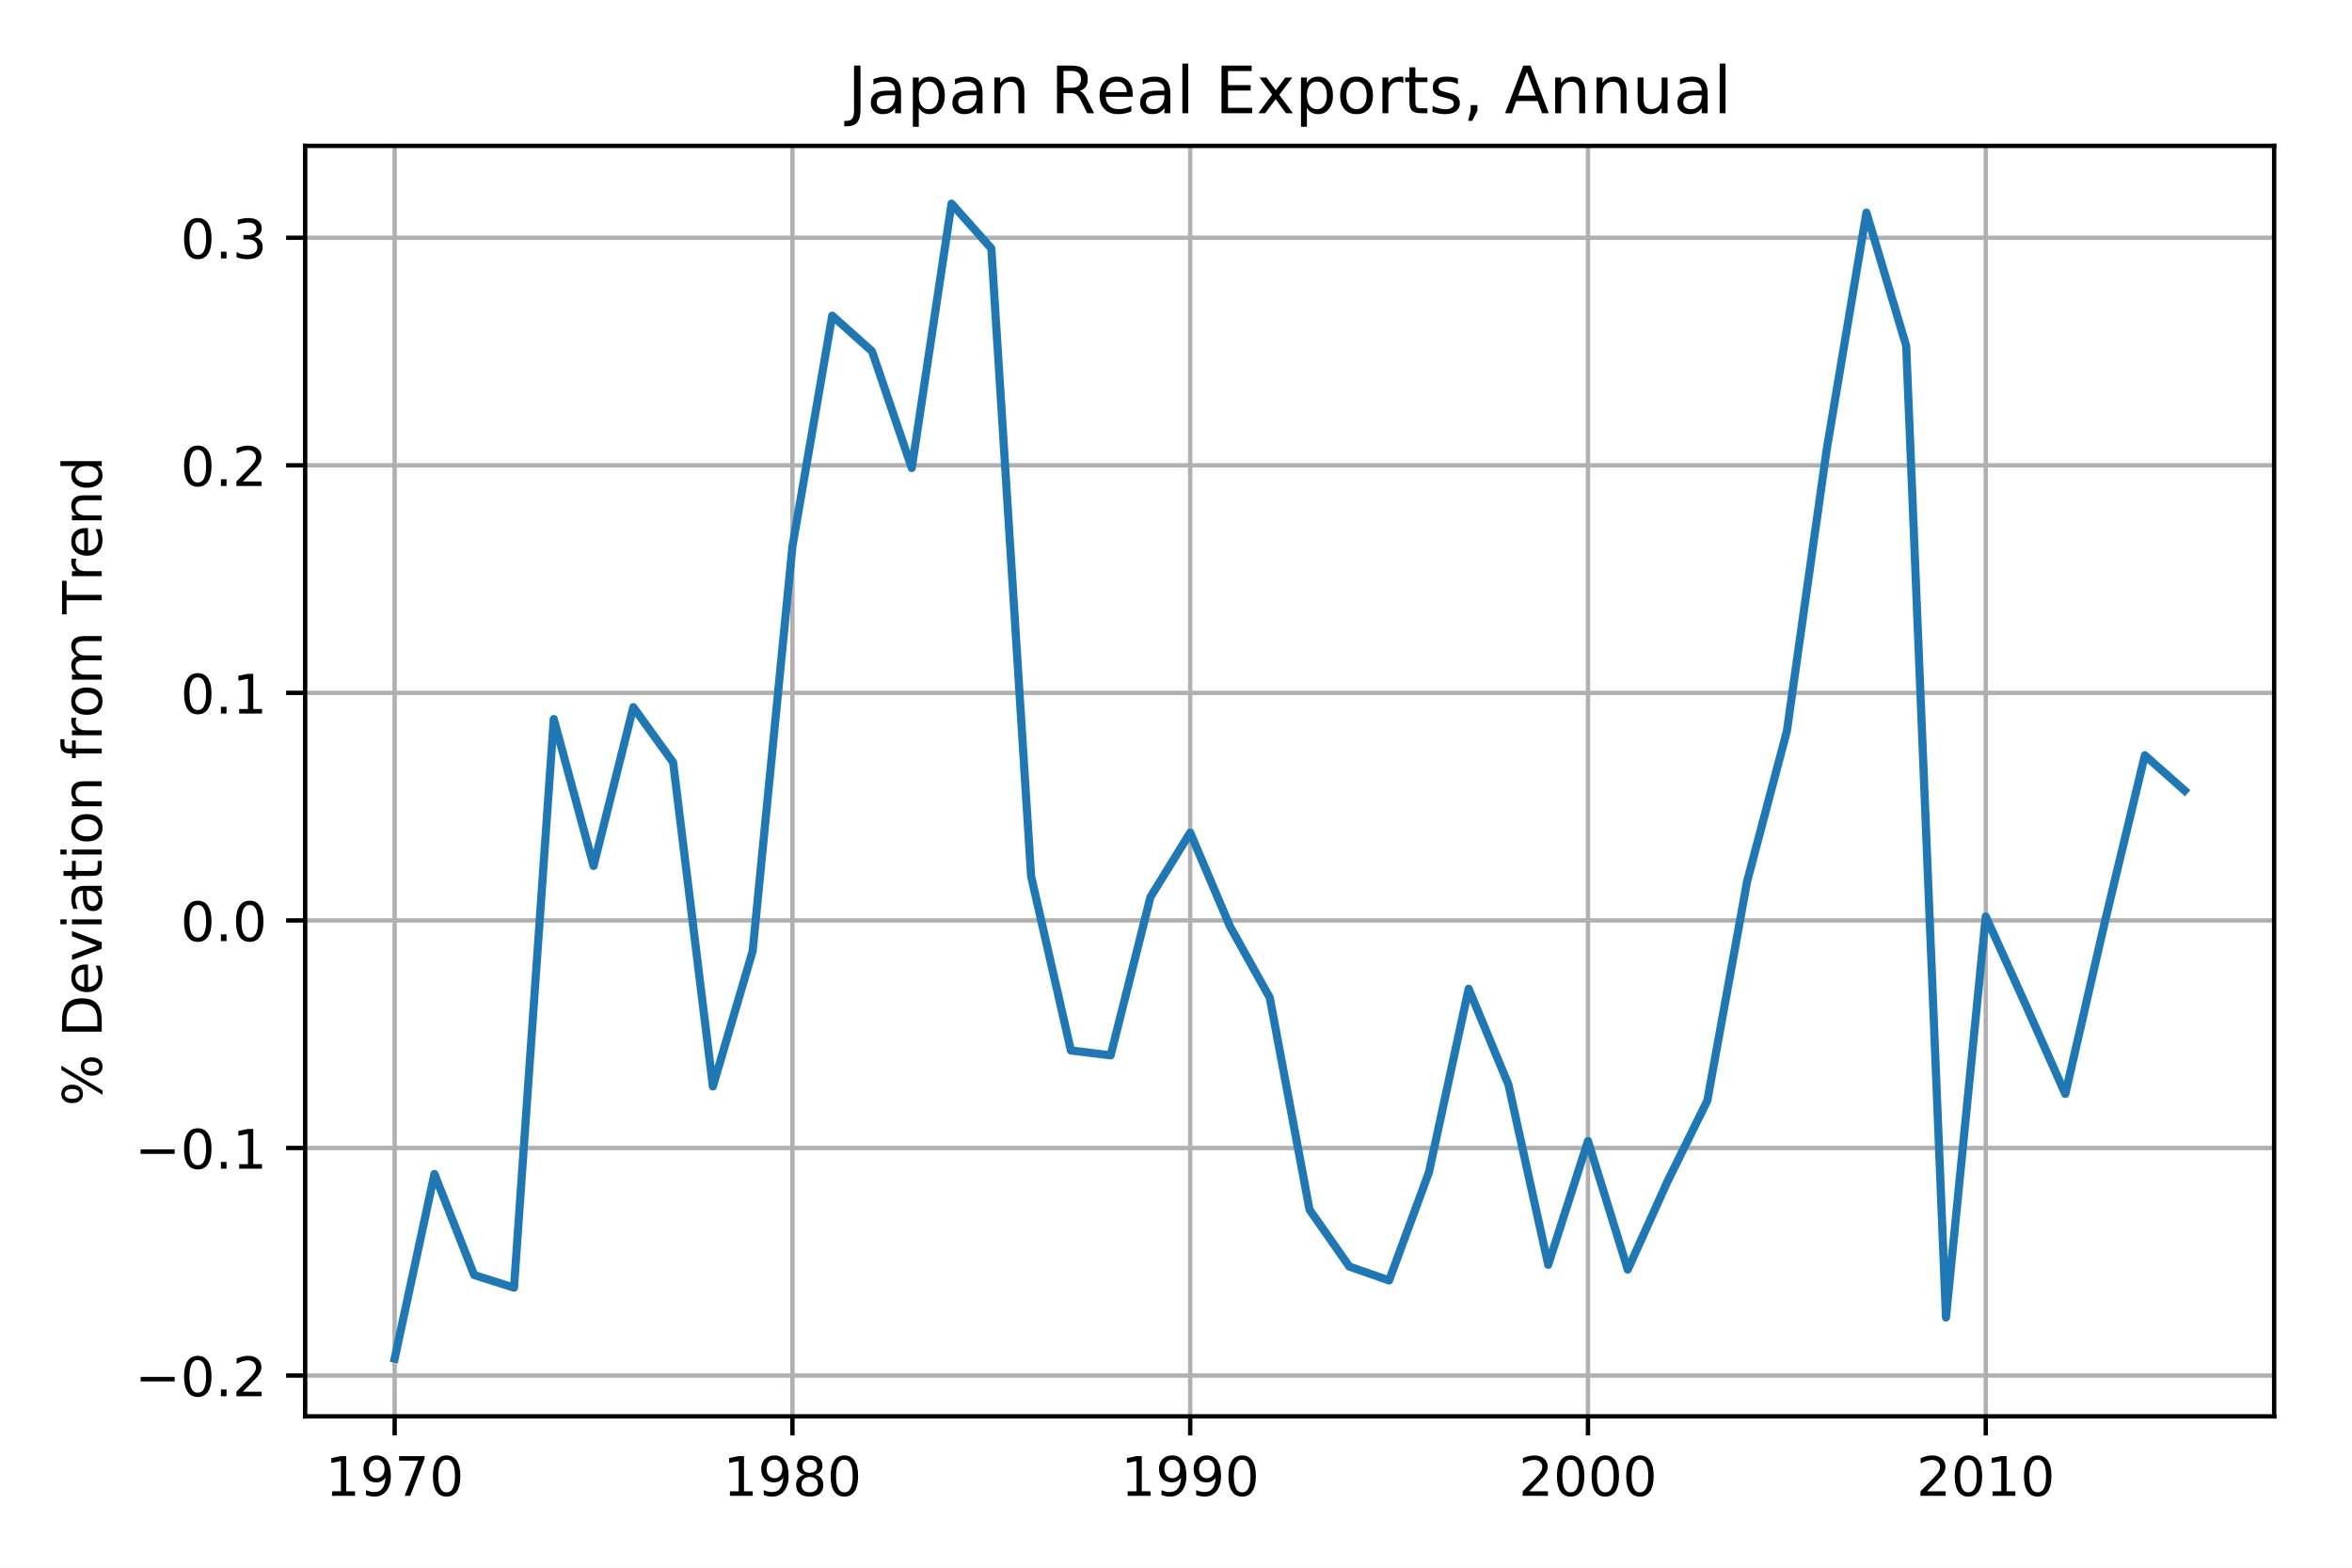
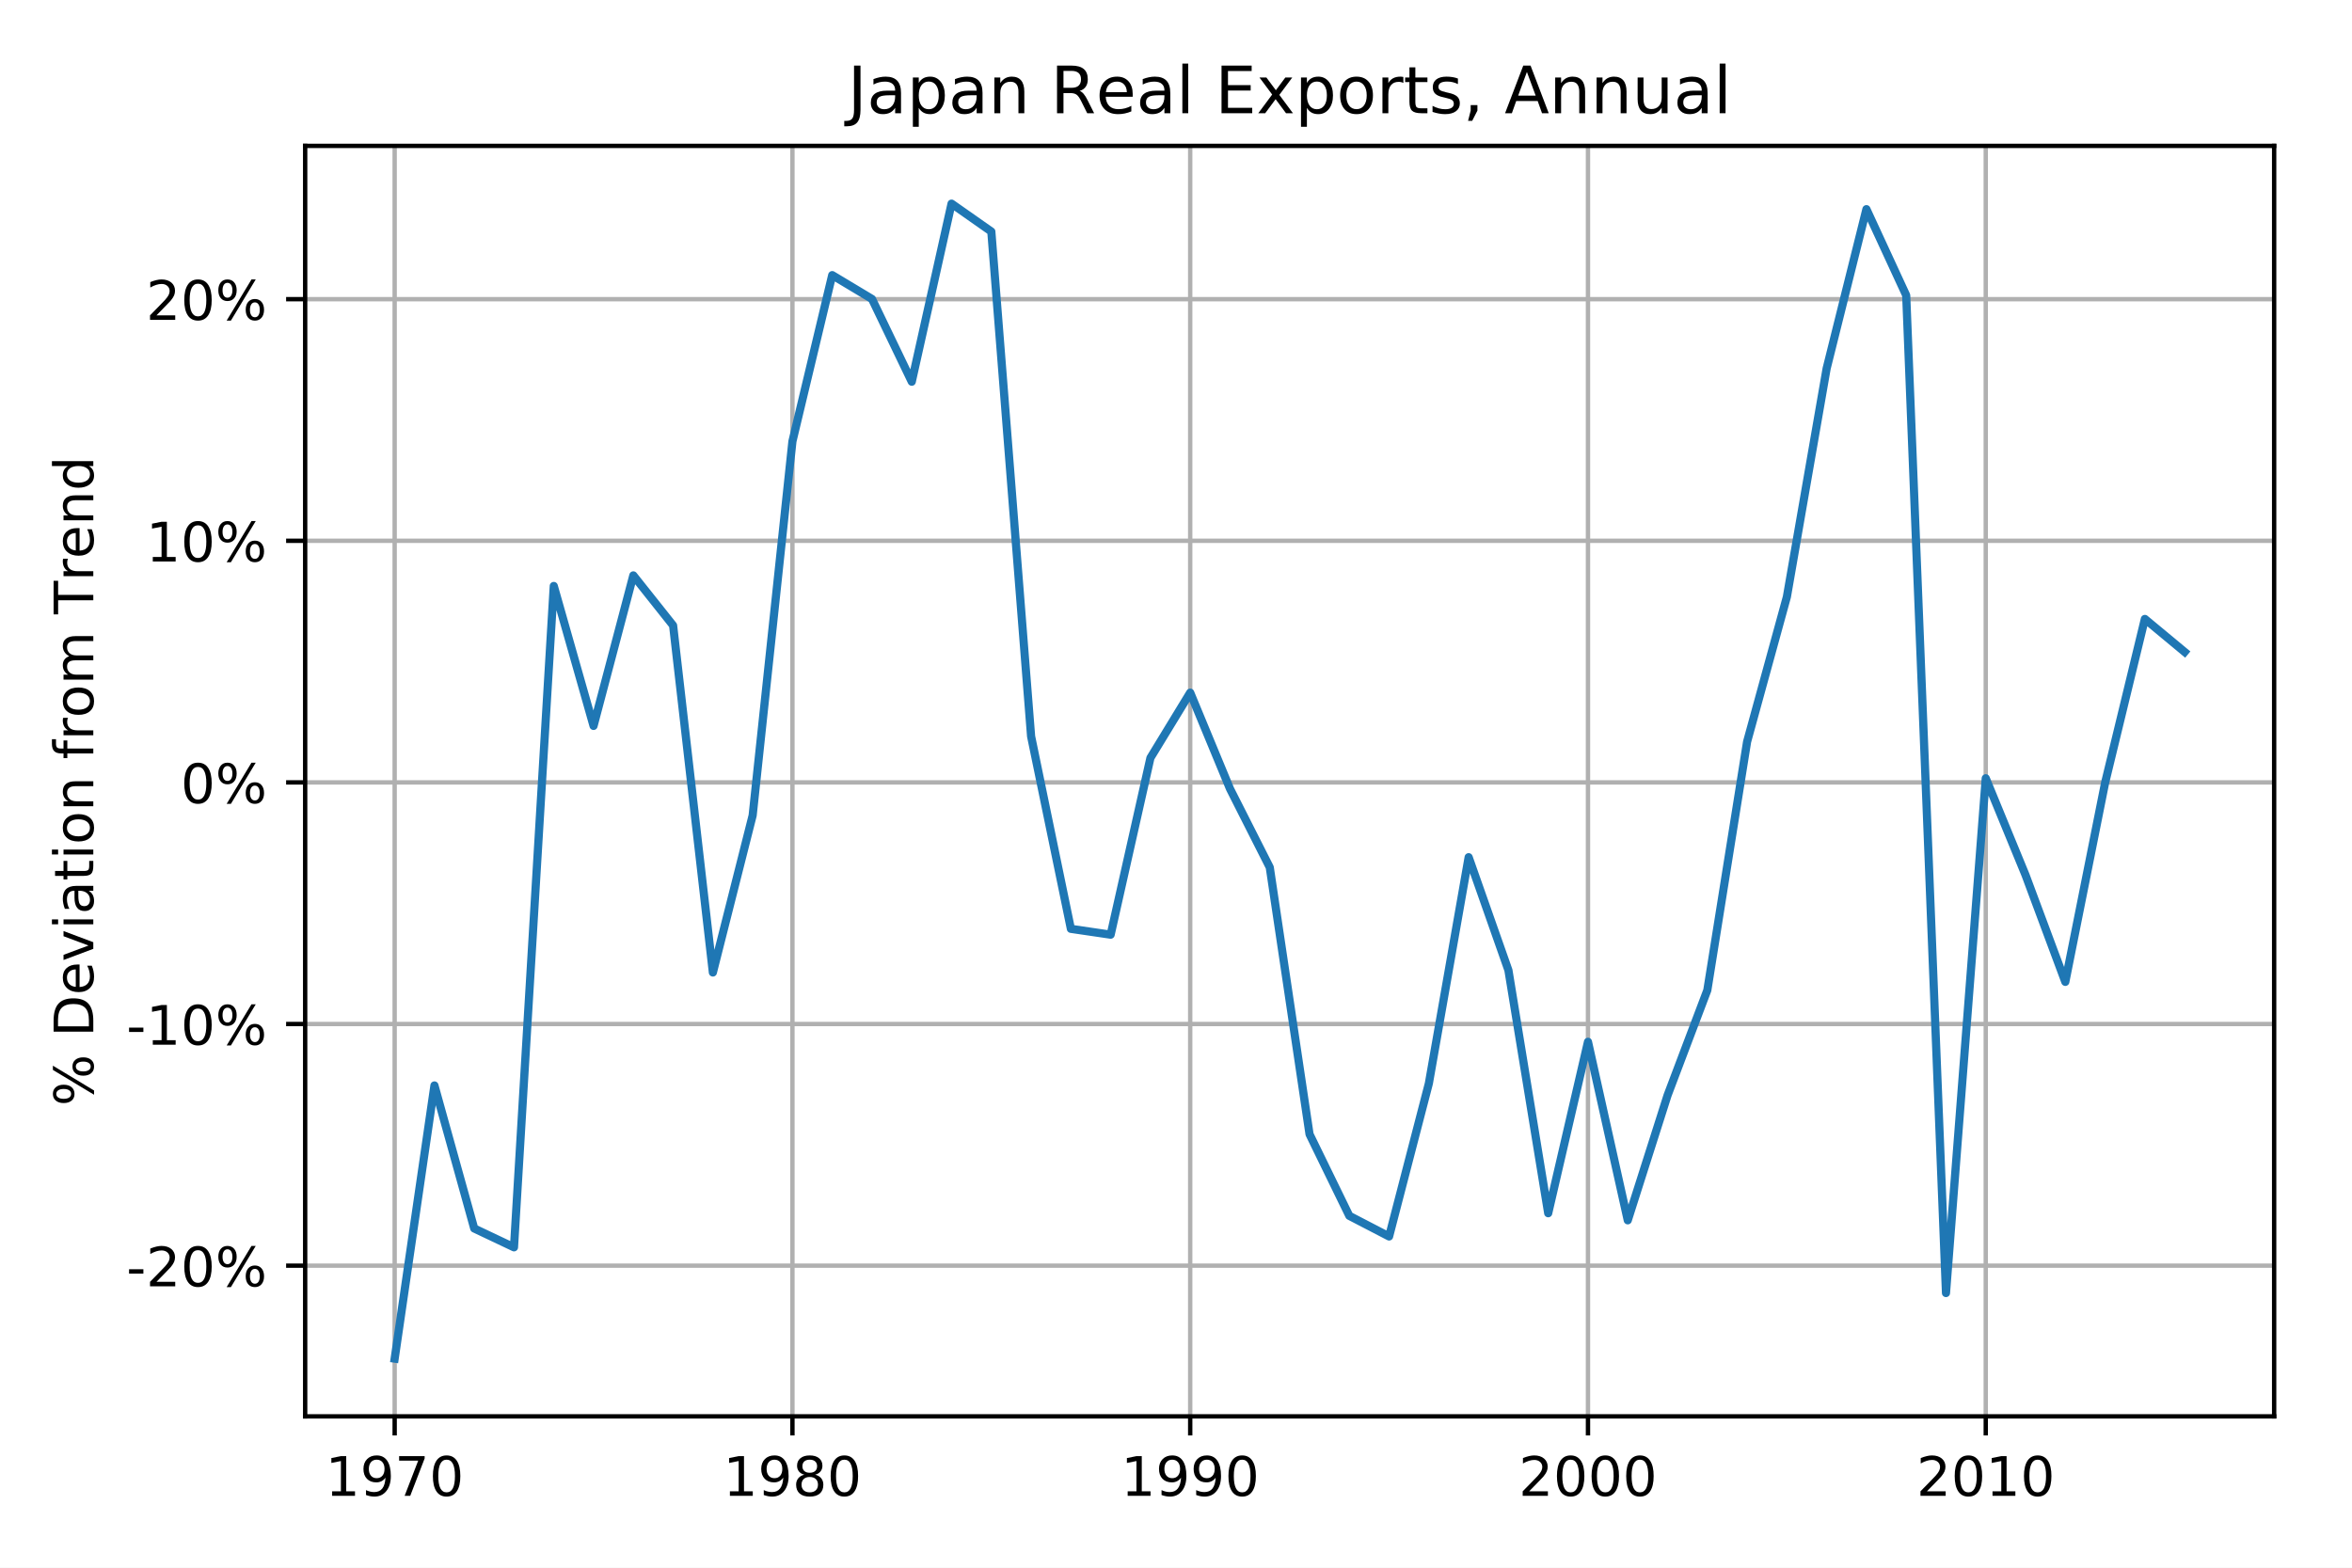
<svg xmlns="http://www.w3.org/2000/svg" xmlns:xlink="http://www.w3.org/1999/xlink" height="288pt" version="1.1" viewBox="0 0 432 288" width="432pt">
  <defs>
    <style type="text/css">
*{stroke-linecap:butt;stroke-linejoin:round;}
  </style>
  </defs>
  <g id="figure_1">
    <g id="patch_1">
      <path d="M 0 288  L 432 288  L 432 0  L 0 0  z " style="fill:#ffffff;" />
    </g>
    <g id="axes_1">
      <g id="patch_2">
        <path d="M 56.05 260.2  L 417.7 260.2  L 417.7 26.8  L 56.05 26.8  z " style="fill:#ffffff;" />
      </g>
      <g id="matplotlib.axis_1">
        <g id="xtick_1">
          <g id="line2d_1">
-             <path clip-path="url(#p87fc036f74)" d="M 72.489 260.2  L 72.489 26.8  " style="fill:none;stroke:#b0b0b0;stroke-linecap:square;stroke-width:0.8;" />
+             <path clip-path="url(#p3aabe05e1e)" d="M 72.489 260.2  L 72.489 26.8  " style="fill:none;stroke:#b0b0b0;stroke-linecap:square;stroke-width:0.8;" />
          </g>
          <g id="line2d_2">
            <defs>
-               <path d="M 0 0  L 0 3.5  " id="mf7b8af98ed" style="stroke:#000000;stroke-width:0.8;" />
-             </defs>
-             <g>
-               <use style="stroke:#000000;stroke-width:0.8;" x="72.489" xlink:href="#mf7b8af98ed" y="260.2" />
+               <path d="M 0 0  L 0 3.5  " id="mcf88926e0c" style="stroke:#000000;stroke-width:0.8;" />
+             </defs>
+             <g>
+               <use style="stroke:#000000;stroke-width:0.8;" x="72.489" xlink:href="#mcf88926e0c" y="260.2" />
            </g>
          </g>
          <g id="text_1">
            <defs>
              <path d="M 12.406 8.297  L 28.516 8.297  L 28.516 63.922  L 10.984 60.406  L 10.984 69.391  L 28.422 72.906  L 38.281 72.906  L 38.281 8.297  L 54.391 8.297  L 54.391 0  L 12.406 0  z " id="DejaVuSans-31" />
              <path d="M 10.984 1.516  L 10.984 10.5  Q 14.703 8.734 18.5 7.812  Q 22.312 6.891 25.984 6.891  Q 35.75 6.891 40.891 13.453  Q 46.047 20.016 46.781 33.406  Q 43.953 29.203 39.594 26.953  Q 35.25 24.703 29.984 24.703  Q 19.047 24.703 12.672 31.312  Q 6.297 37.938 6.297 49.422  Q 6.297 60.641 12.938 67.422  Q 19.578 74.219 30.609 74.219  Q 43.266 74.219 49.922 64.516  Q 56.594 54.828 56.594 36.375  Q 56.594 19.141 48.406 8.859  Q 40.234 -1.422 26.422 -1.422  Q 22.703 -1.422 18.891 -0.688  Q 15.094 0.047 10.984 1.516  z M 30.609 32.422  Q 37.25 32.422 41.125 36.953  Q 45.016 41.5 45.016 49.422  Q 45.016 57.281 41.125 61.844  Q 37.25 66.406 30.609 66.406  Q 23.969 66.406 20.094 61.844  Q 16.219 57.281 16.219 49.422  Q 16.219 41.5 20.094 36.953  Q 23.969 32.422 30.609 32.422  z " id="DejaVuSans-39" />
              <path d="M 8.203 72.906  L 55.078 72.906  L 55.078 68.703  L 28.609 0  L 18.312 0  L 43.219 64.594  L 8.203 64.594  z " id="DejaVuSans-37" />
              <path d="M 31.781 66.406  Q 24.172 66.406 20.328 58.906  Q 16.5 51.422 16.5 36.375  Q 16.5 21.391 20.328 13.891  Q 24.172 6.391 31.781 6.391  Q 39.453 6.391 43.281 13.891  Q 47.125 21.391 47.125 36.375  Q 47.125 51.422 43.281 58.906  Q 39.453 66.406 31.781 66.406  z M 31.781 74.219  Q 44.047 74.219 50.516 64.516  Q 56.984 54.828 56.984 36.375  Q 56.984 17.969 50.516 8.266  Q 44.047 -1.422 31.781 -1.422  Q 19.531 -1.422 13.062 8.266  Q 6.594 17.969 6.594 36.375  Q 6.594 54.828 13.062 64.516  Q 19.531 74.219 31.781 74.219  z " id="DejaVuSans-30" />
            </defs>
            <g transform="translate(59.76364 274.7984)scale(0.1 -0.1)">
              <use xlink:href="#DejaVuSans-31" />
              <use x="63.623" xlink:href="#DejaVuSans-39" />
              <use x="127.246" xlink:href="#DejaVuSans-37" />
              <use x="190.869" xlink:href="#DejaVuSans-30" />
            </g>
          </g>
        </g>
        <g id="xtick_2">
          <g id="line2d_3">
-             <path clip-path="url(#p87fc036f74)" d="M 145.549 260.2  L 145.549 26.8  " style="fill:none;stroke:#b0b0b0;stroke-linecap:square;stroke-width:0.8;" />
+             <path clip-path="url(#p3aabe05e1e)" d="M 145.549 260.2  L 145.549 26.8  " style="fill:none;stroke:#b0b0b0;stroke-linecap:square;stroke-width:0.8;" />
          </g>
          <g id="line2d_4">
            <g>
-               <use style="stroke:#000000;stroke-width:0.8;" x="145.549" xlink:href="#mf7b8af98ed" y="260.2" />
+               <use style="stroke:#000000;stroke-width:0.8;" x="145.549" xlink:href="#mcf88926e0c" y="260.2" />
            </g>
          </g>
          <g id="text_2">
            <defs>
              <path d="M 31.781 34.625  Q 24.75 34.625 20.719 30.859  Q 16.703 27.094 16.703 20.516  Q 16.703 13.922 20.719 10.156  Q 24.75 6.391 31.781 6.391  Q 38.812 6.391 42.859 10.172  Q 46.922 13.969 46.922 20.516  Q 46.922 27.094 42.891 30.859  Q 38.875 34.625 31.781 34.625  z M 21.922 38.812  Q 15.578 40.375 12.031 44.719  Q 8.5 49.078 8.5 55.328  Q 8.5 64.062 14.719 69.141  Q 20.953 74.219 31.781 74.219  Q 42.672 74.219 48.875 69.141  Q 55.078 64.062 55.078 55.328  Q 55.078 49.078 51.531 44.719  Q 48 40.375 41.703 38.812  Q 48.828 37.156 52.797 32.312  Q 56.781 27.484 56.781 20.516  Q 56.781 9.906 50.312 4.234  Q 43.844 -1.422 31.781 -1.422  Q 19.734 -1.422 13.25 4.234  Q 6.781 9.906 6.781 20.516  Q 6.781 27.484 10.781 32.312  Q 14.797 37.156 21.922 38.812  z M 18.312 54.391  Q 18.312 48.734 21.844 45.562  Q 25.391 42.391 31.781 42.391  Q 38.141 42.391 41.719 45.562  Q 45.312 48.734 45.312 54.391  Q 45.312 60.062 41.719 63.234  Q 38.141 66.406 31.781 66.406  Q 25.391 66.406 21.844 63.234  Q 18.312 60.062 18.312 54.391  z " id="DejaVuSans-38" />
            </defs>
            <g transform="translate(132.8242 274.7984)scale(0.1 -0.1)">
              <use xlink:href="#DejaVuSans-31" />
              <use x="63.623" xlink:href="#DejaVuSans-39" />
              <use x="127.246" xlink:href="#DejaVuSans-38" />
              <use x="190.869" xlink:href="#DejaVuSans-30" />
            </g>
          </g>
        </g>
        <g id="xtick_3">
          <g id="line2d_5">
-             <path clip-path="url(#p87fc036f74)" d="M 218.61 260.2  L 218.61 26.8  " style="fill:none;stroke:#b0b0b0;stroke-linecap:square;stroke-width:0.8;" />
+             <path clip-path="url(#p3aabe05e1e)" d="M 218.61 260.2  L 218.61 26.8  " style="fill:none;stroke:#b0b0b0;stroke-linecap:square;stroke-width:0.8;" />
          </g>
          <g id="line2d_6">
            <g>
-               <use style="stroke:#000000;stroke-width:0.8;" x="218.61" xlink:href="#mf7b8af98ed" y="260.2" />
+               <use style="stroke:#000000;stroke-width:0.8;" x="218.61" xlink:href="#mcf88926e0c" y="260.2" />
            </g>
          </g>
          <g id="text_3">
            <g transform="translate(205.8848 274.7984)scale(0.1 -0.1)">
              <use xlink:href="#DejaVuSans-31" />
              <use x="63.623" xlink:href="#DejaVuSans-39" />
              <use x="127.246" xlink:href="#DejaVuSans-39" />
              <use x="190.869" xlink:href="#DejaVuSans-30" />
            </g>
          </g>
        </g>
        <g id="xtick_4">
          <g id="line2d_7">
-             <path clip-path="url(#p87fc036f74)" d="M 291.67 260.2  L 291.67 26.8  " style="fill:none;stroke:#b0b0b0;stroke-linecap:square;stroke-width:0.8;" />
+             <path clip-path="url(#p3aabe05e1e)" d="M 291.67 260.2  L 291.67 26.8  " style="fill:none;stroke:#b0b0b0;stroke-linecap:square;stroke-width:0.8;" />
          </g>
          <g id="line2d_8">
            <g>
-               <use style="stroke:#000000;stroke-width:0.8;" x="291.67" xlink:href="#mf7b8af98ed" y="260.2" />
+               <use style="stroke:#000000;stroke-width:0.8;" x="291.67" xlink:href="#mcf88926e0c" y="260.2" />
            </g>
          </g>
          <g id="text_4">
            <defs>
              <path d="M 19.188 8.297  L 53.609 8.297  L 53.609 0  L 7.328 0  L 7.328 8.297  Q 12.938 14.109 22.625 23.891  Q 32.328 33.688 34.812 36.531  Q 39.547 41.844 41.422 45.531  Q 43.312 49.219 43.312 52.781  Q 43.312 58.594 39.234 62.25  Q 35.156 65.922 28.609 65.922  Q 23.969 65.922 18.812 64.312  Q 13.672 62.703 7.812 59.422  L 7.812 69.391  Q 13.766 71.781 18.938 73  Q 24.125 74.219 28.422 74.219  Q 39.75 74.219 46.484 68.547  Q 53.219 62.891 53.219 53.422  Q 53.219 48.922 51.531 44.891  Q 49.859 40.875 45.406 35.406  Q 44.188 33.984 37.641 27.219  Q 31.109 20.453 19.188 8.297  z " id="DejaVuSans-32" />
            </defs>
            <g transform="translate(278.9455 274.7984)scale(0.1 -0.1)">
              <use xlink:href="#DejaVuSans-32" />
              <use x="63.623" xlink:href="#DejaVuSans-30" />
              <use x="127.246" xlink:href="#DejaVuSans-30" />
              <use x="190.869" xlink:href="#DejaVuSans-30" />
            </g>
          </g>
        </g>
        <g id="xtick_5">
          <g id="line2d_9">
-             <path clip-path="url(#p87fc036f74)" d="M 364.731 260.2  L 364.731 26.8  " style="fill:none;stroke:#b0b0b0;stroke-linecap:square;stroke-width:0.8;" />
+             <path clip-path="url(#p3aabe05e1e)" d="M 364.731 260.2  L 364.731 26.8  " style="fill:none;stroke:#b0b0b0;stroke-linecap:square;stroke-width:0.8;" />
          </g>
          <g id="line2d_10">
            <g>
-               <use style="stroke:#000000;stroke-width:0.8;" x="364.731" xlink:href="#mf7b8af98ed" y="260.2" />
+               <use style="stroke:#000000;stroke-width:0.8;" x="364.731" xlink:href="#mcf88926e0c" y="260.2" />
            </g>
          </g>
          <g id="text_5">
            <g transform="translate(352.0061 274.7984)scale(0.1 -0.1)">
              <use xlink:href="#DejaVuSans-32" />
              <use x="63.623" xlink:href="#DejaVuSans-30" />
              <use x="127.246" xlink:href="#DejaVuSans-31" />
              <use x="190.869" xlink:href="#DejaVuSans-30" />
            </g>
          </g>
        </g>
      </g>
      <g id="matplotlib.axis_2">
        <g id="ytick_1">
          <g id="line2d_11">
-             <path clip-path="url(#p87fc036f74)" d="M 56.05 252.703  L 417.7 252.703  " style="fill:none;stroke:#b0b0b0;stroke-linecap:square;stroke-width:0.8;" />
+             <path clip-path="url(#p3aabe05e1e)" d="M 56.05 232.512  L 417.7 232.512  " style="fill:none;stroke:#b0b0b0;stroke-linecap:square;stroke-width:0.8;" />
          </g>
          <g id="line2d_12">
            <defs>
-               <path d="M 0 0  L -3.5 0  " id="m95135e8edb" style="stroke:#000000;stroke-width:0.8;" />
-             </defs>
-             <g>
-               <use style="stroke:#000000;stroke-width:0.8;" x="56.05" xlink:href="#m95135e8edb" y="252.703" />
+               <path d="M 0 0  L -3.5 0  " id="m1e3593e916" style="stroke:#000000;stroke-width:0.8;" />
+             </defs>
+             <g>
+               <use style="stroke:#000000;stroke-width:0.8;" x="56.05" xlink:href="#m1e3593e916" y="232.512" />
            </g>
          </g>
          <g id="text_6">
            <defs>
-               <path d="M 10.594 35.5  L 73.188 35.5  L 73.188 27.203  L 10.594 27.203  z " id="DejaVuSans-2212" />
-               <path d="M 10.688 12.406  L 21 12.406  L 21 0  L 10.688 0  z " id="DejaVuSans-2e" />
-             </defs>
-             <g transform="translate(24.76719 256.5021)scale(0.1 -0.1)">
-               <use xlink:href="#DejaVuSans-2212" />
-               <use x="83.789" xlink:href="#DejaVuSans-30" />
-               <use x="147.412" xlink:href="#DejaVuSans-2e" />
-               <use x="179.199" xlink:href="#DejaVuSans-32" />
+               <path d="M 4.891 31.391  L 31.203 31.391  L 31.203 23.391  L 4.891 23.391  z " id="DejaVuSans-2d" />
+               <path d="M 72.703 32.078  Q 68.453 32.078 66.031 28.469  Q 63.625 24.859 63.625 18.406  Q 63.625 12.062 66.031 8.422  Q 68.453 4.781 72.703 4.781  Q 76.859 4.781 79.266 8.422  Q 81.688 12.062 81.688 18.406  Q 81.688 24.812 79.266 28.438  Q 76.859 32.078 72.703 32.078  z M 72.703 38.281  Q 80.422 38.281 84.953 32.906  Q 89.5 27.547 89.5 18.406  Q 89.5 9.281 84.938 3.922  Q 80.375 -1.422 72.703 -1.422  Q 64.891 -1.422 60.344 3.922  Q 55.812 9.281 55.812 18.406  Q 55.812 27.594 60.375 32.938  Q 64.938 38.281 72.703 38.281  z M 22.312 68.016  Q 18.109 68.016 15.688 64.375  Q 13.281 60.75 13.281 54.391  Q 13.281 47.953 15.672 44.328  Q 18.062 40.719 22.312 40.719  Q 26.562 40.719 28.969 44.328  Q 31.391 47.953 31.391 54.391  Q 31.391 60.688 28.953 64.344  Q 26.516 68.016 22.312 68.016  z M 66.406 74.219  L 74.219 74.219  L 28.609 -1.422  L 20.797 -1.422  z M 22.312 74.219  Q 30.031 74.219 34.609 68.875  Q 39.203 63.531 39.203 54.391  Q 39.203 45.172 34.641 39.844  Q 30.078 34.516 22.312 34.516  Q 14.547 34.516 10.031 39.859  Q 5.516 45.219 5.516 54.391  Q 5.516 63.484 10.047 68.844  Q 14.594 74.219 22.312 74.219  z " id="DejaVuSans-25" />
+             </defs>
+             <g transform="translate(23.21562 236.3114)scale(0.1 -0.1)">
+               <use xlink:href="#DejaVuSans-2d" />
+               <use x="36.084" xlink:href="#DejaVuSans-32" />
+               <use x="99.707" xlink:href="#DejaVuSans-30" />
+               <use x="163.33" xlink:href="#DejaVuSans-25" />
            </g>
          </g>
        </g>
        <g id="ytick_2">
          <g id="line2d_13">
-             <path clip-path="url(#p87fc036f74)" d="M 56.05 210.898  L 417.7 210.898  " style="fill:none;stroke:#b0b0b0;stroke-linecap:square;stroke-width:0.8;" />
+             <path clip-path="url(#p3aabe05e1e)" d="M 56.05 188.124  L 417.7 188.124  " style="fill:none;stroke:#b0b0b0;stroke-linecap:square;stroke-width:0.8;" />
          </g>
          <g id="line2d_14">
            <g>
-               <use style="stroke:#000000;stroke-width:0.8;" x="56.05" xlink:href="#m95135e8edb" y="210.898" />
+               <use style="stroke:#000000;stroke-width:0.8;" x="56.05" xlink:href="#m1e3593e916" y="188.124" />
            </g>
          </g>
          <g id="text_7">
-             <g transform="translate(24.76719 214.6969)scale(0.1 -0.1)">
-               <use xlink:href="#DejaVuSans-2212" />
-               <use x="83.789" xlink:href="#DejaVuSans-30" />
-               <use x="147.412" xlink:href="#DejaVuSans-2e" />
-               <use x="179.199" xlink:href="#DejaVuSans-31" />
+             <g transform="translate(23.21562 191.9233)scale(0.1 -0.1)">
+               <use xlink:href="#DejaVuSans-2d" />
+               <use x="36.084" xlink:href="#DejaVuSans-31" />
+               <use x="99.707" xlink:href="#DejaVuSans-30" />
+               <use x="163.33" xlink:href="#DejaVuSans-25" />
            </g>
          </g>
        </g>
        <g id="ytick_3">
          <g id="line2d_15">
-             <path clip-path="url(#p87fc036f74)" d="M 56.05 169.092  L 417.7 169.092  " style="fill:none;stroke:#b0b0b0;stroke-linecap:square;stroke-width:0.8;" />
+             <path clip-path="url(#p3aabe05e1e)" d="M 56.05 143.736  L 417.7 143.736  " style="fill:none;stroke:#b0b0b0;stroke-linecap:square;stroke-width:0.8;" />
          </g>
          <g id="line2d_16">
            <g>
-               <use style="stroke:#000000;stroke-width:0.8;" x="56.05" xlink:href="#m95135e8edb" y="169.092" />
+               <use style="stroke:#000000;stroke-width:0.8;" x="56.05" xlink:href="#m1e3593e916" y="143.736" />
            </g>
          </g>
          <g id="text_8">
-             <g transform="translate(33.14688 172.8916)scale(0.1 -0.1)">
+             <g transform="translate(33.18594 147.5352)scale(0.1 -0.1)">
              <use xlink:href="#DejaVuSans-30" />
-               <use x="63.623" xlink:href="#DejaVuSans-2e" />
-               <use x="95.41" xlink:href="#DejaVuSans-30" />
+               <use x="63.623" xlink:href="#DejaVuSans-25" />
            </g>
          </g>
        </g>
        <g id="ytick_4">
          <g id="line2d_17">
-             <path clip-path="url(#p87fc036f74)" d="M 56.05 127.287  L 417.7 127.287  " style="fill:none;stroke:#b0b0b0;stroke-linecap:square;stroke-width:0.8;" />
+             <path clip-path="url(#p3aabe05e1e)" d="M 56.05 99.348  L 417.7 99.348  " style="fill:none;stroke:#b0b0b0;stroke-linecap:square;stroke-width:0.8;" />
          </g>
          <g id="line2d_18">
            <g>
-               <use style="stroke:#000000;stroke-width:0.8;" x="56.05" xlink:href="#m95135e8edb" y="127.287" />
+               <use style="stroke:#000000;stroke-width:0.8;" x="56.05" xlink:href="#m1e3593e916" y="99.348" />
            </g>
          </g>
          <g id="text_9">
-             <g transform="translate(33.14688 131.0863)scale(0.1 -0.1)">
-               <use xlink:href="#DejaVuSans-30" />
-               <use x="63.623" xlink:href="#DejaVuSans-2e" />
-               <use x="95.41" xlink:href="#DejaVuSans-31" />
+             <g transform="translate(26.82344 103.1471)scale(0.1 -0.1)">
+               <use xlink:href="#DejaVuSans-31" />
+               <use x="63.623" xlink:href="#DejaVuSans-30" />
+               <use x="127.246" xlink:href="#DejaVuSans-25" />
            </g>
          </g>
        </g>
        <g id="ytick_5">
          <g id="line2d_19">
-             <path clip-path="url(#p87fc036f74)" d="M 56.05 85.482  L 417.7 85.482  " style="fill:none;stroke:#b0b0b0;stroke-linecap:square;stroke-width:0.8;" />
+             <path clip-path="url(#p3aabe05e1e)" d="M 56.05 54.96  L 417.7 54.96  " style="fill:none;stroke:#b0b0b0;stroke-linecap:square;stroke-width:0.8;" />
          </g>
          <g id="line2d_20">
            <g>
-               <use style="stroke:#000000;stroke-width:0.8;" x="56.05" xlink:href="#m95135e8edb" y="85.482" />
+               <use style="stroke:#000000;stroke-width:0.8;" x="56.05" xlink:href="#m1e3593e916" y="54.96" />
            </g>
          </g>
          <g id="text_10">
-             <g transform="translate(33.14688 89.28108)scale(0.1 -0.1)">
-               <use xlink:href="#DejaVuSans-30" />
-               <use x="63.623" xlink:href="#DejaVuSans-2e" />
-               <use x="95.41" xlink:href="#DejaVuSans-32" />
-             </g>
-           </g>
-         </g>
-         <g id="ytick_6">
-           <g id="line2d_21">
-             <path clip-path="url(#p87fc036f74)" d="M 56.05 43.677  L 417.7 43.677  " style="fill:none;stroke:#b0b0b0;stroke-linecap:square;stroke-width:0.8;" />
-           </g>
-           <g id="line2d_22">
-             <g>
-               <use style="stroke:#000000;stroke-width:0.8;" x="56.05" xlink:href="#m95135e8edb" y="43.677" />
-             </g>
-           </g>
-           <g id="text_11">
-             <defs>
-               <path d="M 40.578 39.312  Q 47.656 37.797 51.625 33  Q 55.609 28.219 55.609 21.188  Q 55.609 10.406 48.188 4.484  Q 40.766 -1.422 27.094 -1.422  Q 22.516 -1.422 17.656 -0.516  Q 12.797 0.391 7.625 2.203  L 7.625 11.719  Q 11.719 9.328 16.594 8.109  Q 21.484 6.891 26.812 6.891  Q 36.078 6.891 40.938 10.547  Q 45.797 14.203 45.797 21.188  Q 45.797 27.641 41.281 31.266  Q 36.766 34.906 28.719 34.906  L 20.219 34.906  L 20.219 43.016  L 29.109 43.016  Q 36.375 43.016 40.234 45.922  Q 44.094 48.828 44.094 54.297  Q 44.094 59.906 40.109 62.906  Q 36.141 65.922 28.719 65.922  Q 24.656 65.922 20.016 65.031  Q 15.375 64.156 9.812 62.312  L 9.812 71.094  Q 15.438 72.656 20.344 73.438  Q 25.25 74.219 29.594 74.219  Q 40.828 74.219 47.359 69.109  Q 53.906 64.016 53.906 55.328  Q 53.906 49.266 50.438 45.094  Q 46.969 40.922 40.578 39.312  z " id="DejaVuSans-33" />
-             </defs>
-             <g transform="translate(33.14688 47.47582)scale(0.1 -0.1)">
-               <use xlink:href="#DejaVuSans-30" />
-               <use x="63.623" xlink:href="#DejaVuSans-2e" />
-               <use x="95.41" xlink:href="#DejaVuSans-33" />
-             </g>
-           </g>
-         </g>
-         <g id="text_12">
+             <g transform="translate(26.82344 58.75901)scale(0.1 -0.1)">
+               <use xlink:href="#DejaVuSans-32" />
+               <use x="63.623" xlink:href="#DejaVuSans-30" />
+               <use x="127.246" xlink:href="#DejaVuSans-25" />
+             </g>
+           </g>
+         </g>
+         <g id="text_11">
          <defs>
-             <path d="M 72.703 32.078  Q 68.453 32.078 66.031 28.469  Q 63.625 24.859 63.625 18.406  Q 63.625 12.062 66.031 8.422  Q 68.453 4.781 72.703 4.781  Q 76.859 4.781 79.266 8.422  Q 81.688 12.062 81.688 18.406  Q 81.688 24.812 79.266 28.438  Q 76.859 32.078 72.703 32.078  z M 72.703 38.281  Q 80.422 38.281 84.953 32.906  Q 89.5 27.547 89.5 18.406  Q 89.5 9.281 84.938 3.922  Q 80.375 -1.422 72.703 -1.422  Q 64.891 -1.422 60.344 3.922  Q 55.812 9.281 55.812 18.406  Q 55.812 27.594 60.375 32.938  Q 64.938 38.281 72.703 38.281  z M 22.312 68.016  Q 18.109 68.016 15.688 64.375  Q 13.281 60.75 13.281 54.391  Q 13.281 47.953 15.672 44.328  Q 18.062 40.719 22.312 40.719  Q 26.562 40.719 28.969 44.328  Q 31.391 47.953 31.391 54.391  Q 31.391 60.688 28.953 64.344  Q 26.516 68.016 22.312 68.016  z M 66.406 74.219  L 74.219 74.219  L 28.609 -1.422  L 20.797 -1.422  z M 22.312 74.219  Q 30.031 74.219 34.609 68.875  Q 39.203 63.531 39.203 54.391  Q 39.203 45.172 34.641 39.844  Q 30.078 34.516 22.312 34.516  Q 14.547 34.516 10.031 39.859  Q 5.516 45.219 5.516 54.391  Q 5.516 63.484 10.047 68.844  Q 14.594 74.219 22.312 74.219  z " id="DejaVuSans-25" />
            <path id="DejaVuSans-20" />
            <path d="M 19.672 64.797  L 19.672 8.109  L 31.594 8.109  Q 46.688 8.109 53.688 14.938  Q 60.688 21.781 60.688 36.531  Q 60.688 51.172 53.688 57.984  Q 46.688 64.797 31.594 64.797  z M 9.812 72.906  L 30.078 72.906  Q 51.266 72.906 61.172 64.094  Q 71.094 55.281 71.094 36.531  Q 71.094 17.672 61.125 8.828  Q 51.172 0 30.078 0  L 9.812 0  z " id="DejaVuSans-44" />
            <path d="M 56.203 29.594  L 56.203 25.203  L 14.891 25.203  Q 15.484 15.922 20.484 11.062  Q 25.484 6.203 34.422 6.203  Q 39.594 6.203 44.453 7.469  Q 49.312 8.734 54.109 11.281  L 54.109 2.781  Q 49.266 0.734 44.188 -0.344  Q 39.109 -1.422 33.891 -1.422  Q 20.797 -1.422 13.156 6.188  Q 5.516 13.812 5.516 26.812  Q 5.516 40.234 12.766 48.109  Q 20.016 56 32.328 56  Q 43.359 56 49.781 48.891  Q 56.203 41.797 56.203 29.594  z M 47.219 32.234  Q 47.125 39.594 43.094 43.984  Q 39.062 48.391 32.422 48.391  Q 24.906 48.391 20.391 44.141  Q 15.875 39.891 15.188 32.172  z " id="DejaVuSans-65" />
            <path d="M 2.984 54.688  L 12.5 54.688  L 29.594 8.797  L 46.688 54.688  L 56.203 54.688  L 35.688 0  L 23.484 0  z " id="DejaVuSans-76" />
            <path d="M 9.422 54.688  L 18.406 54.688  L 18.406 0  L 9.422 0  z M 9.422 75.984  L 18.406 75.984  L 18.406 64.594  L 9.422 64.594  z " id="DejaVuSans-69" />
            <path d="M 34.281 27.484  Q 23.391 27.484 19.188 25  Q 14.984 22.516 14.984 16.5  Q 14.984 11.719 18.141 8.906  Q 21.297 6.109 26.703 6.109  Q 34.188 6.109 38.703 11.406  Q 43.219 16.703 43.219 25.484  L 43.219 27.484  z M 52.203 31.203  L 52.203 0  L 43.219 0  L 43.219 8.297  Q 40.141 3.328 35.547 0.953  Q 30.953 -1.422 24.312 -1.422  Q 15.922 -1.422 10.953 3.297  Q 6 8.016 6 15.922  Q 6 25.141 12.172 29.828  Q 18.359 34.516 30.609 34.516  L 43.219 34.516  L 43.219 35.406  Q 43.219 41.609 39.141 45  Q 35.062 48.391 27.688 48.391  Q 23 48.391 18.547 47.266  Q 14.109 46.141 10.016 43.891  L 10.016 52.203  Q 14.938 54.109 19.578 55.047  Q 24.219 56 28.609 56  Q 40.484 56 46.344 49.844  Q 52.203 43.703 52.203 31.203  z " id="DejaVuSans-61" />
            <path d="M 18.312 70.219  L 18.312 54.688  L 36.812 54.688  L 36.812 47.703  L 18.312 47.703  L 18.312 18.016  Q 18.312 11.328 20.141 9.422  Q 21.969 7.516 27.594 7.516  L 36.812 7.516  L 36.812 0  L 27.594 0  Q 17.188 0 13.234 3.875  Q 9.281 7.766 9.281 18.016  L 9.281 47.703  L 2.688 47.703  L 2.688 54.688  L 9.281 54.688  L 9.281 70.219  z " id="DejaVuSans-74" />
            <path d="M 30.609 48.391  Q 23.391 48.391 19.188 42.75  Q 14.984 37.109 14.984 27.297  Q 14.984 17.484 19.156 11.844  Q 23.344 6.203 30.609 6.203  Q 37.797 6.203 41.984 11.859  Q 46.188 17.531 46.188 27.297  Q 46.188 37.016 41.984 42.703  Q 37.797 48.391 30.609 48.391  z M 30.609 56  Q 42.328 56 49.016 48.375  Q 55.719 40.766 55.719 27.297  Q 55.719 13.875 49.016 6.219  Q 42.328 -1.422 30.609 -1.422  Q 18.844 -1.422 12.172 6.219  Q 5.516 13.875 5.516 27.297  Q 5.516 40.766 12.172 48.375  Q 18.844 56 30.609 56  z " id="DejaVuSans-6f" />
            <path d="M 54.891 33.016  L 54.891 0  L 45.906 0  L 45.906 32.719  Q 45.906 40.484 42.875 44.328  Q 39.844 48.188 33.797 48.188  Q 26.516 48.188 22.312 43.547  Q 18.109 38.922 18.109 30.906  L 18.109 0  L 9.078 0  L 9.078 54.688  L 18.109 54.688  L 18.109 46.188  Q 21.344 51.125 25.703 53.562  Q 30.078 56 35.797 56  Q 45.219 56 50.047 50.172  Q 54.891 44.344 54.891 33.016  z " id="DejaVuSans-6e" />
            <path d="M 37.109 75.984  L 37.109 68.5  L 28.516 68.5  Q 23.688 68.5 21.797 66.547  Q 19.922 64.594 19.922 59.516  L 19.922 54.688  L 34.719 54.688  L 34.719 47.703  L 19.922 47.703  L 19.922 0  L 10.891 0  L 10.891 47.703  L 2.297 47.703  L 2.297 54.688  L 10.891 54.688  L 10.891 58.5  Q 10.891 67.625 15.141 71.797  Q 19.391 75.984 28.609 75.984  z " id="DejaVuSans-66" />
            <path d="M 41.109 46.297  Q 39.594 47.172 37.812 47.578  Q 36.031 48 33.891 48  Q 26.266 48 22.188 43.047  Q 18.109 38.094 18.109 28.812  L 18.109 0  L 9.078 0  L 9.078 54.688  L 18.109 54.688  L 18.109 46.188  Q 20.953 51.172 25.484 53.578  Q 30.031 56 36.531 56  Q 37.453 56 38.578 55.875  Q 39.703 55.766 41.062 55.516  z " id="DejaVuSans-72" />
            <path d="M 52 44.188  Q 55.375 50.25 60.062 53.125  Q 64.75 56 71.094 56  Q 79.641 56 84.281 50.016  Q 88.922 44.047 88.922 33.016  L 88.922 0  L 79.891 0  L 79.891 32.719  Q 79.891 40.578 77.094 44.375  Q 74.312 48.188 68.609 48.188  Q 61.625 48.188 57.562 43.547  Q 53.516 38.922 53.516 30.906  L 53.516 0  L 44.484 0  L 44.484 32.719  Q 44.484 40.625 41.703 44.406  Q 38.922 48.188 33.109 48.188  Q 26.219 48.188 22.156 43.531  Q 18.109 38.875 18.109 30.906  L 18.109 0  L 9.078 0  L 9.078 54.688  L 18.109 54.688  L 18.109 46.188  Q 21.188 51.219 25.484 53.609  Q 29.781 56 35.688 56  Q 41.656 56 45.828 52.969  Q 50 49.953 52 44.188  z " id="DejaVuSans-6d" />
            <path d="M -0.297 72.906  L 61.375 72.906  L 61.375 64.594  L 35.5 64.594  L 35.5 0  L 25.594 0  L 25.594 64.594  L -0.297 64.594  z " id="DejaVuSans-54" />
            <path d="M 45.406 46.391  L 45.406 75.984  L 54.391 75.984  L 54.391 0  L 45.406 0  L 45.406 8.203  Q 42.578 3.328 38.25 0.953  Q 33.938 -1.422 27.875 -1.422  Q 17.969 -1.422 11.734 6.484  Q 5.516 14.406 5.516 27.297  Q 5.516 40.188 11.734 48.094  Q 17.969 56 27.875 56  Q 33.938 56 38.25 53.625  Q 42.578 51.266 45.406 46.391  z M 14.797 27.297  Q 14.797 17.391 18.875 11.75  Q 22.953 6.109 30.078 6.109  Q 37.203 6.109 41.297 11.75  Q 45.406 17.391 45.406 27.297  Q 45.406 37.203 41.297 42.844  Q 37.203 48.484 30.078 48.484  Q 22.953 48.484 18.875 42.844  Q 14.797 37.203 14.797 27.297  z " id="DejaVuSans-64" />
          </defs>
-           <g transform="translate(18.6875 203.1945)rotate(-90)scale(0.1 -0.1)">
+           <g transform="translate(17.13594 203.1945)rotate(-90)scale(0.1 -0.1)">
            <use xlink:href="#DejaVuSans-25" />
            <use x="95.02" xlink:href="#DejaVuSans-20" />
            <use x="126.807" xlink:href="#DejaVuSans-44" />
            <use x="203.809" xlink:href="#DejaVuSans-65" />
            <use x="265.332" xlink:href="#DejaVuSans-76" />
            <use x="324.512" xlink:href="#DejaVuSans-69" />
            <use x="352.295" xlink:href="#DejaVuSans-61" />
            <use x="413.574" xlink:href="#DejaVuSans-74" />
            <use x="452.783" xlink:href="#DejaVuSans-69" />
            <use x="480.566" xlink:href="#DejaVuSans-6f" />
            <use x="541.748" xlink:href="#DejaVuSans-6e" />
            <use x="605.127" xlink:href="#DejaVuSans-20" />
            <use x="636.914" xlink:href="#DejaVuSans-66" />
            <use x="672.119" xlink:href="#DejaVuSans-72" />
            <use x="713.201" xlink:href="#DejaVuSans-6f" />
            <use x="774.383" xlink:href="#DejaVuSans-6d" />
            <use x="871.795" xlink:href="#DejaVuSans-20" />
            <use x="903.582" xlink:href="#DejaVuSans-54" />
            <use x="964.447" xlink:href="#DejaVuSans-72" />
            <use x="1005.529" xlink:href="#DejaVuSans-65" />
            <use x="1067.053" xlink:href="#DejaVuSans-6e" />
            <use x="1130.432" xlink:href="#DejaVuSans-64" />
          </g>
        </g>
      </g>
-       <g id="line2d_23">
-         <path clip-path="url(#p87fc036f74)" d="M 72.489 249.591  L 79.795 215.682  L 87.101 234.241  L 94.407 236.551  L 101.713 132.096  L 109.019 159.085  L 116.325 129.919  L 123.631 140.046  L 130.937 199.583  L 138.243 174.723  L 145.549 100.384  L 152.855 57.996  L 160.161 64.53  L 167.467 85.982  L 174.773 37.409  L 182.08 45.634  L 189.386 160.965  L 196.692 192.98  L 203.998 193.877  L 211.304 164.808  L 218.61 152.961  L 225.916 170.187  L 233.222 183.29  L 240.528 222.229  L 247.834 232.677  L 255.14 235.226  L 262.446 215.4  L 269.752 181.646  L 277.058 199.251  L 284.364 232.353  L 291.67 209.62  L 298.977 233.235  L 306.283 217.031  L 313.589 202.204  L 320.895 161.935  L 328.201 134.323  L 335.507 82.657  L 342.813 39.059  L 350.119 63.537  L 357.425 242.028  L 364.731 168.376  L 372.037 184.53  L 379.343 200.97  L 386.649 169.168  L 393.955 138.757  L 401.261 145.233  " style="fill:none;stroke:#1f77b4;stroke-linecap:square;stroke-width:1.5;" />
+       <g id="line2d_21">
+         <path clip-path="url(#p3aabe05e1e)" d="M 72.489 249.591  L 79.795 199.408  L 87.101 225.68  L 94.407 229.144  L 101.713 107.648  L 109.019 133.359  L 116.325 105.706  L 123.631 114.899  L 130.937 178.657  L 138.243 149.796  L 145.549 81.08  L 152.855 50.542  L 160.161 54.926  L 167.467 70.125  L 174.773 37.409  L 182.08 42.536  L 189.386 135.271  L 196.692 170.636  L 203.998 171.71  L 211.304 139.233  L 218.61 127.244  L 225.916 144.901  L 233.222 159.341  L 240.528 208.37  L 247.834 223.36  L 255.14 227.151  L 262.446 199.03  L 269.752 157.478  L 277.058 178.247  L 284.364 222.882  L 291.67 191.387  L 298.977 224.185  L 306.283 201.229  L 313.589 181.917  L 320.895 136.264  L 328.201 109.653  L 335.507 67.685  L 342.813 38.425  L 350.119 54.253  L 357.425 237.544  L 364.731 142.977  L 372.037 160.756  L 379.343 180.378  L 386.649 143.816  L 393.955 113.706  L 401.261 119.771  " style="fill:none;stroke:#1f77b4;stroke-linecap:square;stroke-width:1.5;" />
      </g>
      <g id="patch_3">
        <path d="M 56.05 260.2  L 56.05 26.8  " style="fill:none;stroke:#000000;stroke-linecap:square;stroke-linejoin:miter;stroke-width:0.8;" />
      </g>
      <g id="patch_4">
        <path d="M 417.7 260.2  L 417.7 26.8  " style="fill:none;stroke:#000000;stroke-linecap:square;stroke-linejoin:miter;stroke-width:0.8;" />
      </g>
      <g id="patch_5">
        <path d="M 56.05 260.2  L 417.7 260.2  " style="fill:none;stroke:#000000;stroke-linecap:square;stroke-linejoin:miter;stroke-width:0.8;" />
      </g>
      <g id="patch_6">
        <path d="M 56.05 26.8  L 417.7 26.8  " style="fill:none;stroke:#000000;stroke-linecap:square;stroke-linejoin:miter;stroke-width:0.8;" />
      </g>
-       <g id="text_13">
+       <g id="text_12">
        <defs>
          <path d="M 9.812 72.906  L 19.672 72.906  L 19.672 5.078  Q 19.672 -8.109 14.672 -14.062  Q 9.672 -20.016 -1.422 -20.016  L -5.172 -20.016  L -5.172 -11.719  L -2.094 -11.719  Q 4.438 -11.719 7.125 -8.047  Q 9.812 -4.391 9.812 5.078  z " id="DejaVuSans-4a" />
          <path d="M 18.109 8.203  L 18.109 -20.797  L 9.078 -20.797  L 9.078 54.688  L 18.109 54.688  L 18.109 46.391  Q 20.953 51.266 25.266 53.625  Q 29.594 56 35.594 56  Q 45.562 56 51.781 48.094  Q 58.016 40.188 58.016 27.297  Q 58.016 14.406 51.781 6.484  Q 45.562 -1.422 35.594 -1.422  Q 29.594 -1.422 25.266 0.953  Q 20.953 3.328 18.109 8.203  z M 48.688 27.297  Q 48.688 37.203 44.609 42.844  Q 40.531 48.484 33.406 48.484  Q 26.266 48.484 22.188 42.844  Q 18.109 37.203 18.109 27.297  Q 18.109 17.391 22.188 11.75  Q 26.266 6.109 33.406 6.109  Q 40.531 6.109 44.609 11.75  Q 48.688 17.391 48.688 27.297  z " id="DejaVuSans-70" />
          <path d="M 44.391 34.188  Q 47.562 33.109 50.562 29.594  Q 53.562 26.078 56.594 19.922  L 66.609 0  L 56 0  L 46.688 18.703  Q 43.062 26.031 39.672 28.422  Q 36.281 30.812 30.422 30.812  L 19.672 30.812  L 19.672 0  L 9.812 0  L 9.812 72.906  L 32.078 72.906  Q 44.578 72.906 50.734 67.672  Q 56.891 62.453 56.891 51.906  Q 56.891 45.016 53.688 40.469  Q 50.484 35.938 44.391 34.188  z M 19.672 64.797  L 19.672 38.922  L 32.078 38.922  Q 39.203 38.922 42.844 42.219  Q 46.484 45.516 46.484 51.906  Q 46.484 58.297 42.844 61.547  Q 39.203 64.797 32.078 64.797  z " id="DejaVuSans-52" />
          <path d="M 9.422 75.984  L 18.406 75.984  L 18.406 0  L 9.422 0  z " id="DejaVuSans-6c" />
          <path d="M 9.812 72.906  L 55.906 72.906  L 55.906 64.594  L 19.672 64.594  L 19.672 43.016  L 54.391 43.016  L 54.391 34.719  L 19.672 34.719  L 19.672 8.297  L 56.781 8.297  L 56.781 0  L 9.812 0  z " id="DejaVuSans-45" />
          <path d="M 54.891 54.688  L 35.109 28.078  L 55.906 0  L 45.312 0  L 29.391 21.484  L 13.484 0  L 2.875 0  L 24.125 28.609  L 4.688 54.688  L 15.281 54.688  L 29.781 35.203  L 44.281 54.688  z " id="DejaVuSans-78" />
          <path d="M 44.281 53.078  L 44.281 44.578  Q 40.484 46.531 36.375 47.5  Q 32.281 48.484 27.875 48.484  Q 21.188 48.484 17.844 46.438  Q 14.5 44.391 14.5 40.281  Q 14.5 37.156 16.891 35.375  Q 19.281 33.594 26.516 31.984  L 29.594 31.297  Q 39.156 29.25 43.188 25.516  Q 47.219 21.781 47.219 15.094  Q 47.219 7.469 41.188 3.016  Q 35.156 -1.422 24.609 -1.422  Q 20.219 -1.422 15.453 -0.562  Q 10.688 0.297 5.422 2  L 5.422 11.281  Q 10.406 8.688 15.234 7.391  Q 20.062 6.109 24.812 6.109  Q 31.156 6.109 34.562 8.281  Q 37.984 10.453 37.984 14.406  Q 37.984 18.062 35.516 20.016  Q 33.062 21.969 24.703 23.781  L 21.578 24.516  Q 13.234 26.266 9.516 29.906  Q 5.812 33.547 5.812 39.891  Q 5.812 47.609 11.281 51.797  Q 16.75 56 26.812 56  Q 31.781 56 36.172 55.266  Q 40.578 54.547 44.281 53.078  z " id="DejaVuSans-73" />
          <path d="M 11.719 12.406  L 22.016 12.406  L 22.016 4  L 14.016 -11.625  L 7.719 -11.625  L 11.719 4  z " id="DejaVuSans-2c" />
          <path d="M 34.188 63.188  L 20.797 26.906  L 47.609 26.906  z M 28.609 72.906  L 39.797 72.906  L 67.578 0  L 57.328 0  L 50.688 18.703  L 17.828 18.703  L 11.188 0  L 0.781 0  z " id="DejaVuSans-41" />
          <path d="M 8.5 21.578  L 8.5 54.688  L 17.484 54.688  L 17.484 21.922  Q 17.484 14.156 20.5 10.266  Q 23.531 6.391 29.594 6.391  Q 36.859 6.391 41.078 11.031  Q 45.312 15.672 45.312 23.688  L 45.312 54.688  L 54.297 54.688  L 54.297 0  L 45.312 0  L 45.312 8.406  Q 42.047 3.422 37.719 1  Q 33.406 -1.422 27.688 -1.422  Q 18.266 -1.422 13.375 4.438  Q 8.5 10.297 8.5 21.578  z M 31.109 56  z " id="DejaVuSans-75" />
        </defs>
        <g transform="translate(155.6884 20.8)scale(0.12 -0.12)">
          <use xlink:href="#DejaVuSans-4a" />
          <use x="29.492" xlink:href="#DejaVuSans-61" />
          <use x="90.771" xlink:href="#DejaVuSans-70" />
          <use x="154.248" xlink:href="#DejaVuSans-61" />
          <use x="215.527" xlink:href="#DejaVuSans-6e" />
          <use x="278.906" xlink:href="#DejaVuSans-20" />
          <use x="310.693" xlink:href="#DejaVuSans-52" />
          <use x="380.113" xlink:href="#DejaVuSans-65" />
          <use x="441.637" xlink:href="#DejaVuSans-61" />
          <use x="502.916" xlink:href="#DejaVuSans-6c" />
          <use x="530.699" xlink:href="#DejaVuSans-20" />
          <use x="562.486" xlink:href="#DejaVuSans-45" />
          <use x="625.67" xlink:href="#DejaVuSans-78" />
          <use x="684.85" xlink:href="#DejaVuSans-70" />
          <use x="748.326" xlink:href="#DejaVuSans-6f" />
          <use x="809.508" xlink:href="#DejaVuSans-72" />
          <use x="850.621" xlink:href="#DejaVuSans-74" />
          <use x="889.83" xlink:href="#DejaVuSans-73" />
          <use x="941.93" xlink:href="#DejaVuSans-2c" />
          <use x="973.717" xlink:href="#DejaVuSans-20" />
          <use x="1005.504" xlink:href="#DejaVuSans-41" />
          <use x="1073.912" xlink:href="#DejaVuSans-6e" />
          <use x="1137.291" xlink:href="#DejaVuSans-6e" />
          <use x="1200.67" xlink:href="#DejaVuSans-75" />
          <use x="1264.049" xlink:href="#DejaVuSans-61" />
          <use x="1325.328" xlink:href="#DejaVuSans-6c" />
        </g>
      </g>
    </g>
  </g>
  <defs>
-     <clipPath id="p87fc036f74">
+     <clipPath id="p3aabe05e1e">
      <rect height="233.4" width="361.65" x="56.05" y="26.8" />
    </clipPath>
  </defs>
</svg>
